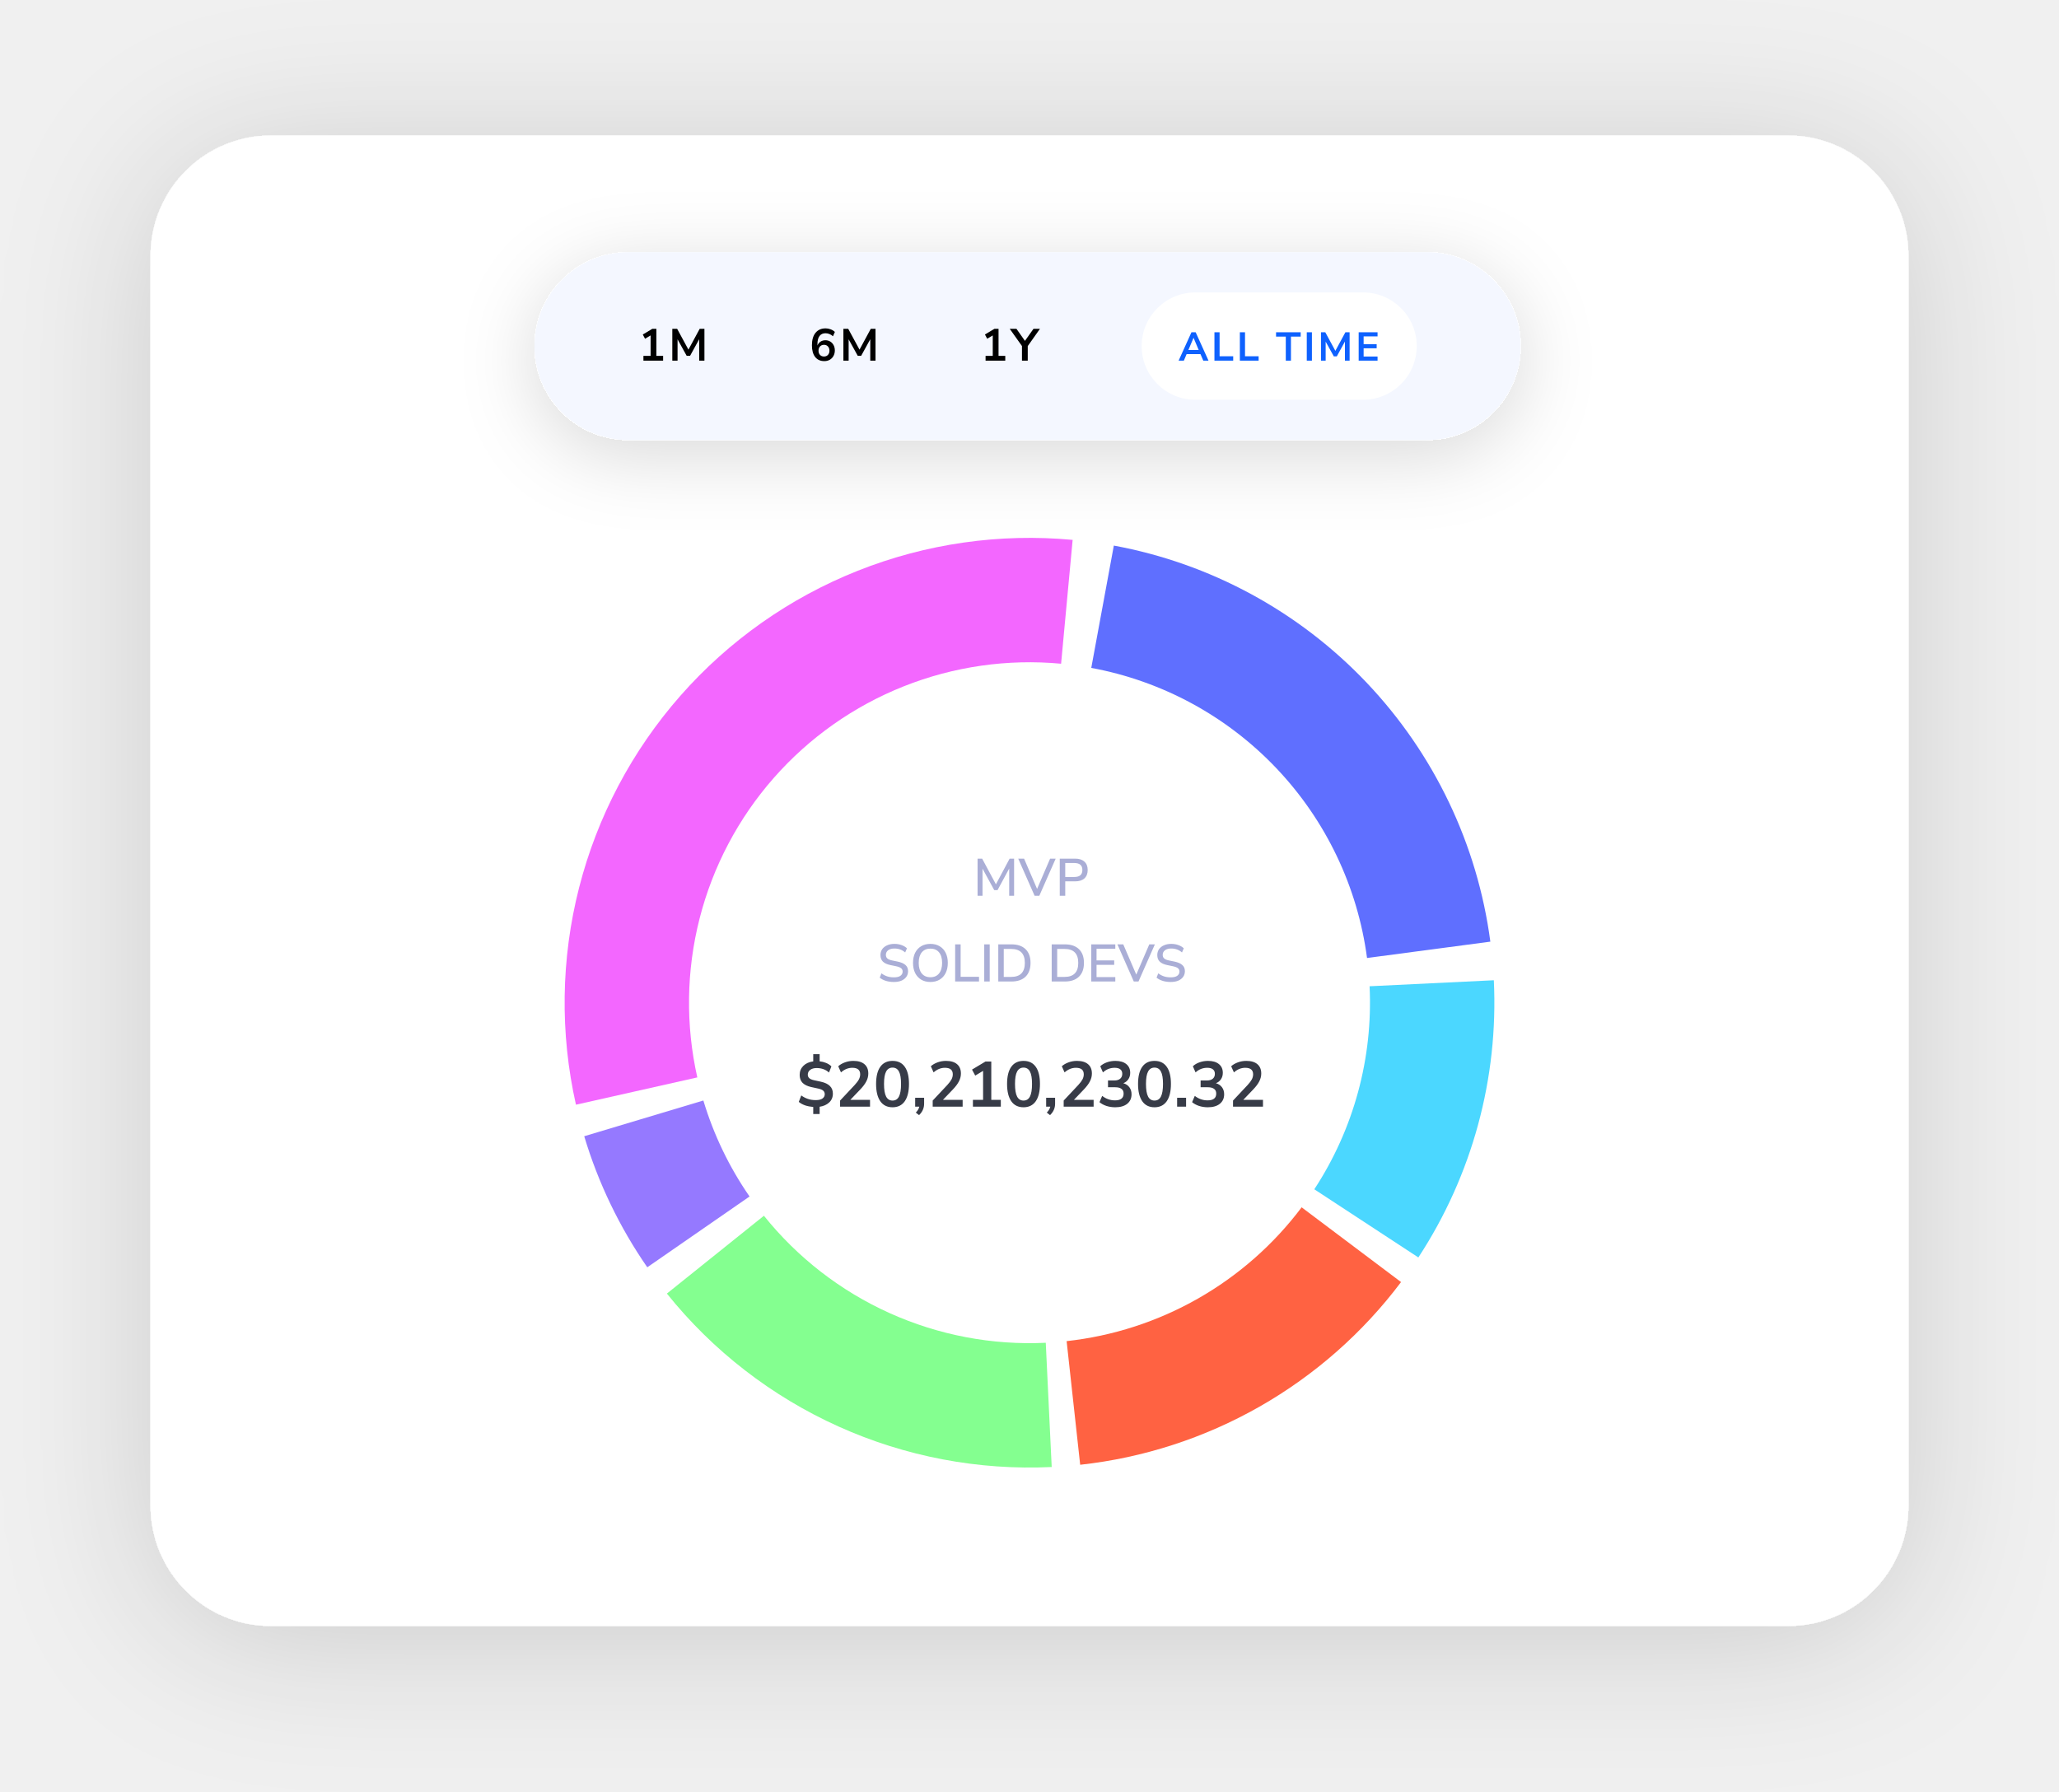
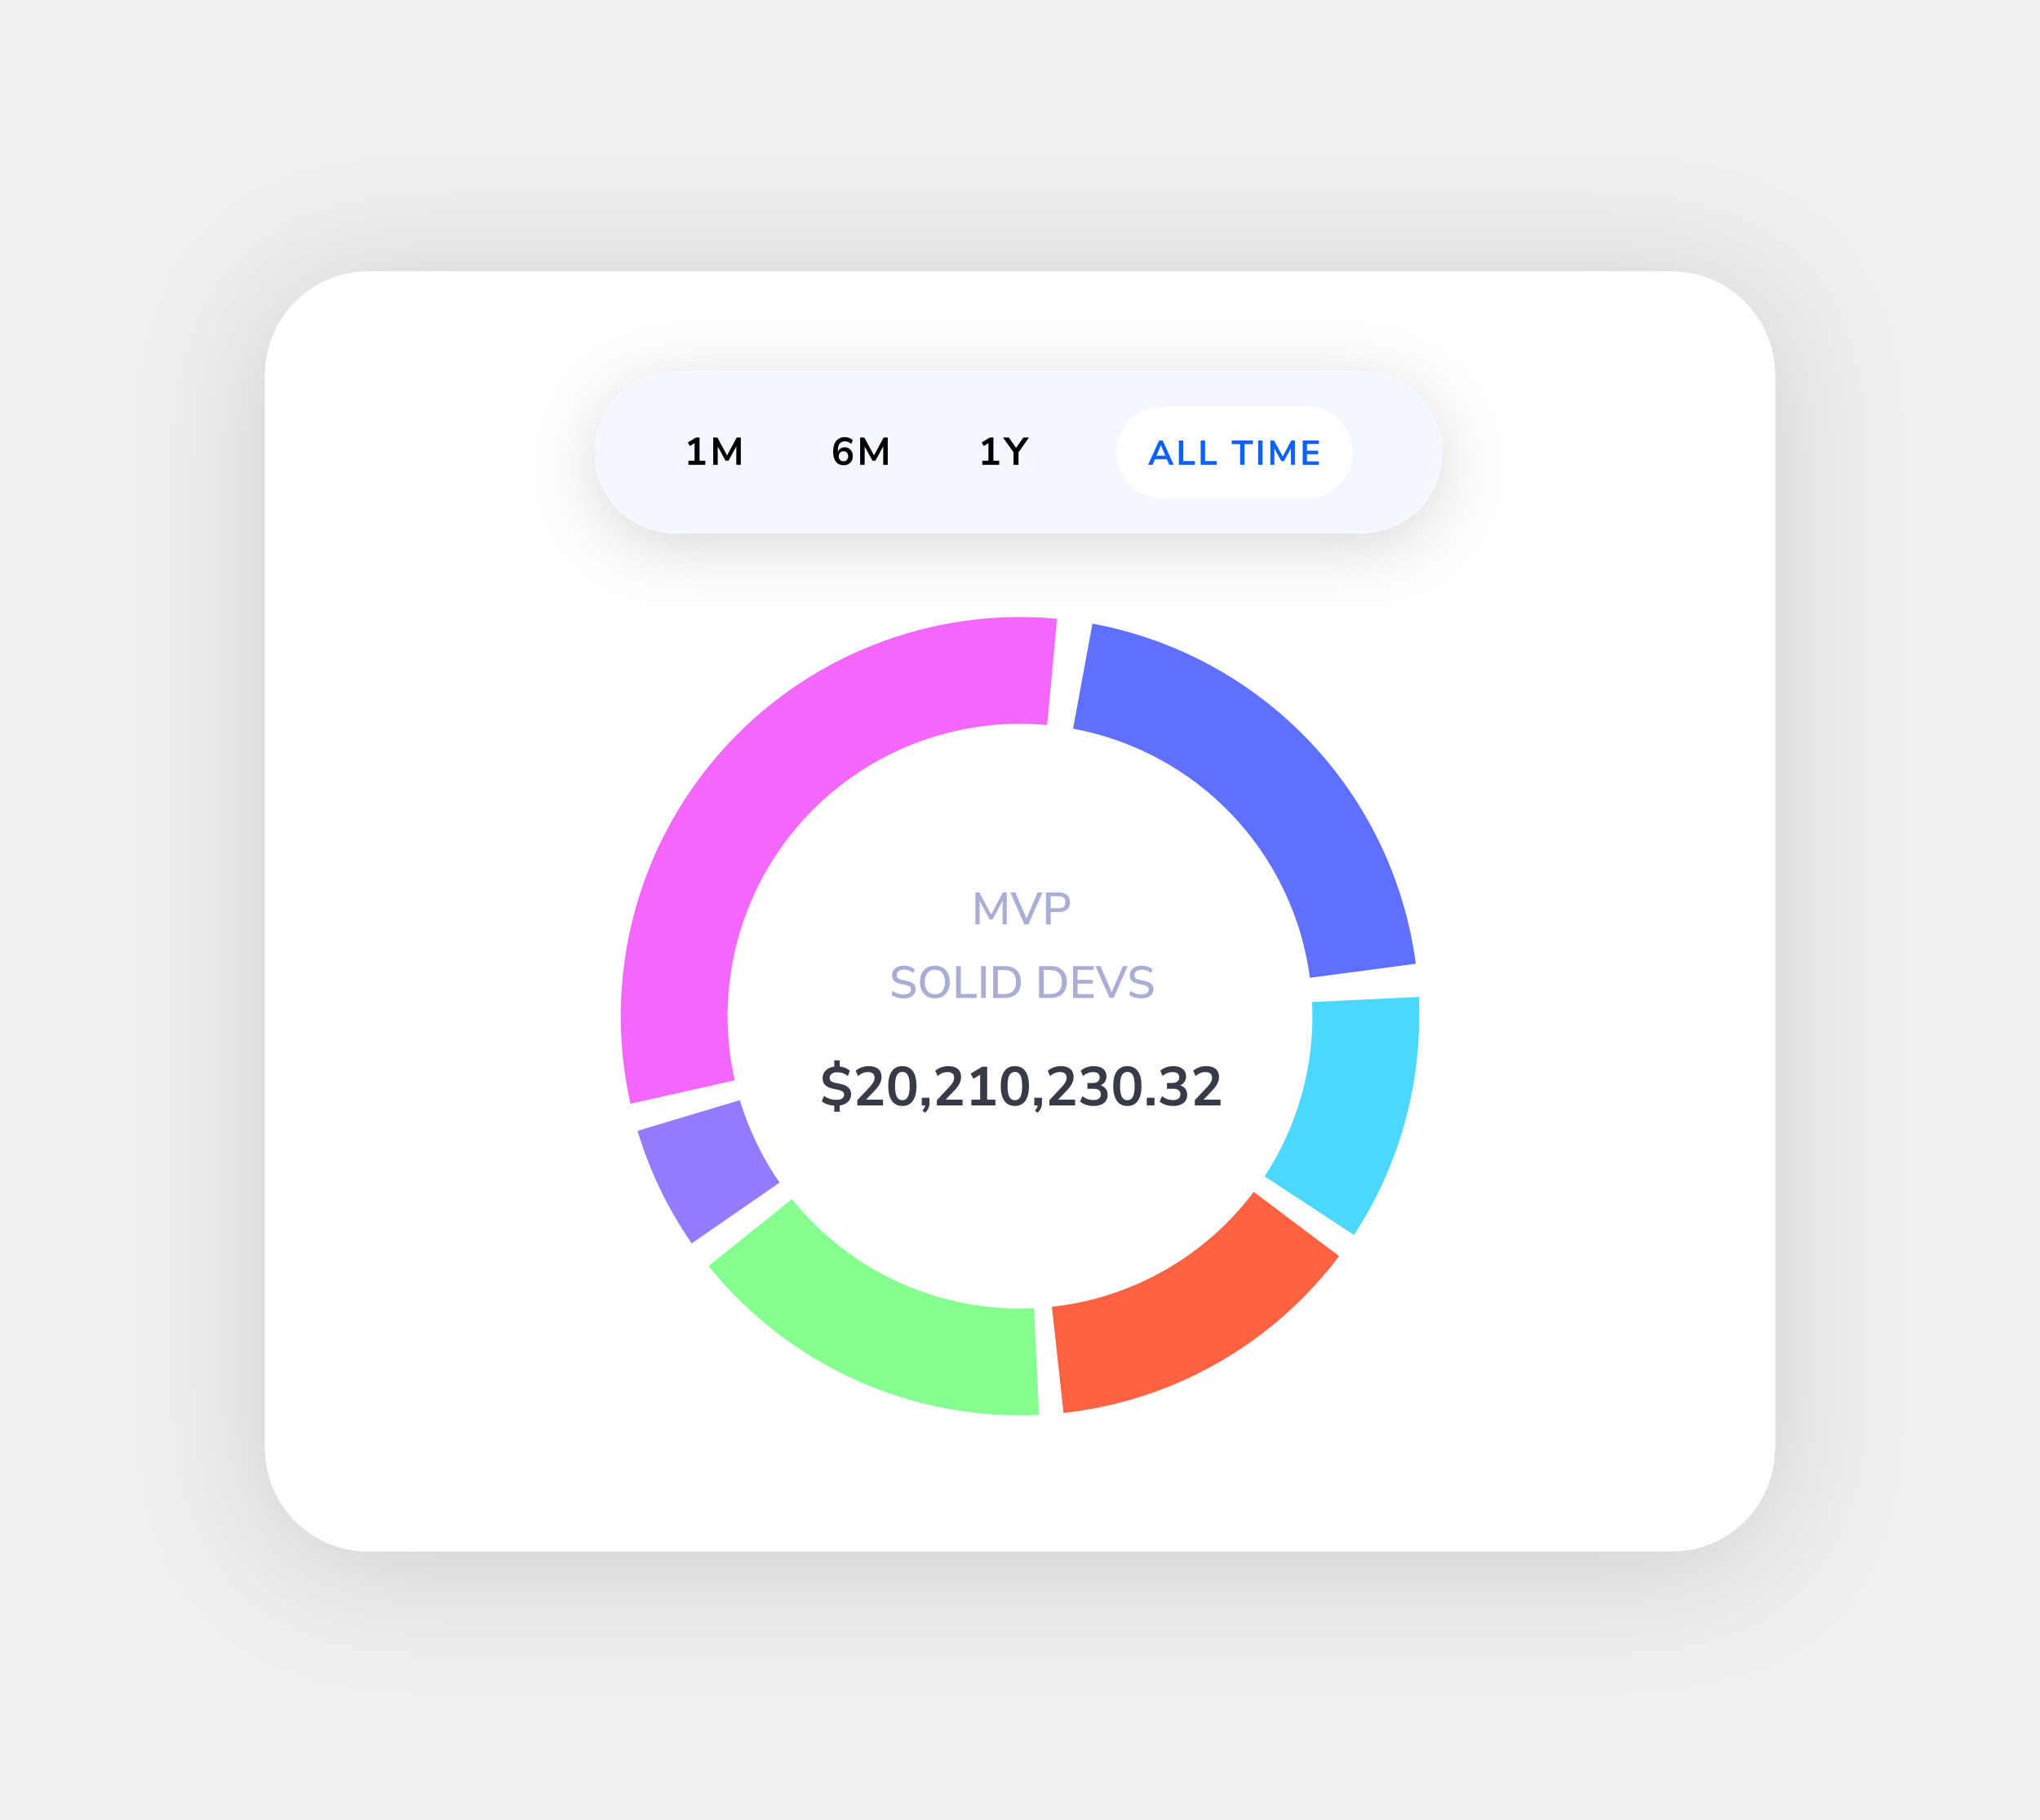
- <svg xmlns="http://www.w3.org/2000/svg" width="547" height="476" viewBox="0 0 547 476" fill="none">
-   <g filter="url(#filter0_d_1342_847)">
-     <rect x="40" y="36" width="467" height="396" rx="32" fill="white" />
+ <svg xmlns="http://www.w3.org/2000/svg" width="631" height="563" viewBox="0 0 631 563" fill="none">
+   <g filter="url(#filter0_d_1342_846)">
+     <rect x="82" y="84" width="467" height="396" rx="32" fill="white" />
  </g>
-   <path d="M259.705 238V228.13H260.923L264.577 234.948L268.217 228.13H269.407V238H268.105V230.762L265.011 236.488H264.129L261.021 230.79V238H259.705ZM274.858 238L270.504 228.13H272.058L275.516 236.166L278.974 228.13H280.458L276.104 238H274.858ZM281.539 238V228.13H285.627C286.691 228.13 287.512 228.396 288.091 228.928C288.669 229.451 288.959 230.188 288.959 231.14C288.959 232.101 288.669 232.848 288.091 233.38C287.512 233.903 286.691 234.164 285.627 234.164H282.995V238H281.539ZM282.995 233.002H285.417C286.835 233.002 287.545 232.381 287.545 231.14C287.545 229.908 286.835 229.292 285.417 229.292H282.995V233.002Z" fill="#AAAED6" />
-   <path d="M237.474 260.897C236.699 260.897 235.99 260.799 235.346 260.603C234.702 260.397 234.156 260.113 233.708 259.749L234.17 258.601C234.637 258.955 235.136 259.221 235.668 259.399C236.2 259.576 236.802 259.665 237.474 259.665C238.267 259.665 238.851 259.525 239.224 259.245C239.607 258.955 239.798 258.582 239.798 258.125C239.798 257.751 239.663 257.457 239.392 257.243C239.121 257.019 238.669 256.841 238.034 256.711L236.536 256.403C235.649 256.216 234.987 255.908 234.548 255.479C234.119 255.049 233.904 254.471 233.904 253.743C233.904 253.155 234.058 252.637 234.366 252.189C234.683 251.741 235.122 251.395 235.682 251.153C236.242 250.901 236.886 250.775 237.614 250.775C238.286 250.775 238.907 250.877 239.476 251.083C240.055 251.279 240.545 251.568 240.946 251.951L240.47 253.057C239.677 252.357 238.72 252.007 237.6 252.007C236.909 252.007 236.359 252.161 235.948 252.469C235.547 252.777 235.346 253.187 235.346 253.701C235.346 254.093 235.472 254.405 235.724 254.639C235.976 254.872 236.396 255.049 236.984 255.171L238.468 255.479C239.401 255.675 240.097 255.978 240.554 256.389C241.011 256.79 241.24 257.336 241.24 258.027C241.24 258.605 241.086 259.109 240.778 259.539C240.47 259.968 240.036 260.304 239.476 260.547C238.916 260.78 238.249 260.897 237.474 260.897ZM247.177 260.897C246.234 260.897 245.418 260.691 244.727 260.281C244.036 259.861 243.5 259.273 243.117 258.517C242.744 257.751 242.557 256.855 242.557 255.829C242.557 254.793 242.744 253.897 243.117 253.141C243.5 252.385 244.036 251.801 244.727 251.391C245.418 250.98 246.234 250.775 247.177 250.775C248.11 250.775 248.922 250.98 249.613 251.391C250.313 251.801 250.85 252.385 251.223 253.141C251.606 253.897 251.797 254.788 251.797 255.815C251.797 256.851 251.606 257.751 251.223 258.517C250.85 259.273 250.313 259.861 249.613 260.281C248.922 260.691 248.11 260.897 247.177 260.897ZM247.177 259.637C248.157 259.637 248.918 259.305 249.459 258.643C250.01 257.971 250.285 257.033 250.285 255.829C250.285 254.625 250.014 253.691 249.473 253.029C248.932 252.366 248.166 252.035 247.177 252.035C246.197 252.035 245.432 252.366 244.881 253.029C244.34 253.691 244.069 254.625 244.069 255.829C244.069 257.033 244.34 257.971 244.881 258.643C245.432 259.305 246.197 259.637 247.177 259.637ZM253.749 260.771V250.901H255.205V259.525H260.091V260.771H253.749ZM261.473 260.771V250.901H262.929V260.771H261.473ZM265.206 260.771V250.901H268.692C270.316 250.901 271.566 251.325 272.444 252.175C273.33 253.024 273.774 254.242 273.774 255.829C273.774 257.415 273.33 258.638 272.444 259.497C271.566 260.346 270.316 260.771 268.692 260.771H265.206ZM266.662 259.553H268.608C271.044 259.553 272.262 258.311 272.262 255.829C272.262 253.355 271.044 252.119 268.608 252.119H266.662V259.553ZM279.397 260.771V250.901H282.883C284.507 250.901 285.758 251.325 286.635 252.175C287.522 253.024 287.965 254.242 287.965 255.829C287.965 257.415 287.522 258.638 286.635 259.497C285.758 260.346 284.507 260.771 282.883 260.771H279.397ZM280.853 259.553H282.799C285.235 259.553 286.453 258.311 286.453 255.829C286.453 253.355 285.235 252.119 282.799 252.119H280.853V259.553ZM289.911 260.771V250.901H296.295V252.077H291.311V255.171H296.001V256.347H291.311V259.595H296.295V260.771H289.911ZM301.208 260.771L296.854 250.901H298.408L301.866 258.937L305.324 250.901H306.808L302.454 260.771H301.208ZM311.015 260.897C310.24 260.897 309.531 260.799 308.887 260.603C308.243 260.397 307.697 260.113 307.249 259.749L307.711 258.601C308.178 258.955 308.677 259.221 309.209 259.399C309.741 259.576 310.343 259.665 311.015 259.665C311.808 259.665 312.392 259.525 312.765 259.245C313.148 258.955 313.339 258.582 313.339 258.125C313.339 257.751 313.204 257.457 312.933 257.243C312.662 257.019 312.21 256.841 311.575 256.711L310.077 256.403C309.19 256.216 308.528 255.908 308.089 255.479C307.66 255.049 307.445 254.471 307.445 253.743C307.445 253.155 307.599 252.637 307.907 252.189C308.224 251.741 308.663 251.395 309.223 251.153C309.783 250.901 310.427 250.775 311.155 250.775C311.827 250.775 312.448 250.877 313.017 251.083C313.596 251.279 314.086 251.568 314.487 251.951L314.011 253.057C313.218 252.357 312.261 252.007 311.141 252.007C310.45 252.007 309.9 252.161 309.489 252.469C309.088 252.777 308.887 253.187 308.887 253.701C308.887 254.093 309.013 254.405 309.265 254.639C309.517 254.872 309.937 255.049 310.525 255.171L312.009 255.479C312.942 255.675 313.638 255.978 314.095 256.389C314.552 256.79 314.781 257.336 314.781 258.027C314.781 258.605 314.627 259.109 314.319 259.539C314.011 259.968 313.577 260.304 313.017 260.547C312.457 260.78 311.79 260.897 311.015 260.897Z" fill="#AAAED6" />
-   <path d="M216.046 295.972V294.102C215.298 294.045 214.59 293.909 213.921 293.694C213.264 293.467 212.691 293.156 212.204 292.759L212.867 291.042C213.4 291.439 213.983 291.745 214.618 291.96C215.253 292.175 215.95 292.283 216.709 292.283C217.536 292.283 218.143 292.136 218.528 291.841C218.913 291.546 219.106 291.178 219.106 290.736C219.106 290.339 218.976 290.022 218.715 289.784C218.454 289.546 217.99 289.353 217.321 289.206L215.519 288.815C214.499 288.588 213.728 288.214 213.207 287.693C212.697 287.16 212.442 286.458 212.442 285.585C212.442 284.633 212.765 283.834 213.411 283.188C214.068 282.531 214.947 282.134 216.046 281.998V280.077H217.746V281.981C218.335 282.038 218.908 282.179 219.463 282.406C220.018 282.633 220.489 282.939 220.874 283.324L220.228 284.956C219.367 284.163 218.267 283.766 216.93 283.766C216.227 283.766 215.661 283.93 215.23 284.259C214.811 284.576 214.601 284.996 214.601 285.517C214.601 285.902 214.731 286.214 214.992 286.452C215.253 286.69 215.672 286.871 216.25 286.996L218.052 287.387C219.14 287.625 219.945 288.005 220.466 288.526C220.999 289.036 221.265 289.716 221.265 290.566C221.265 291.518 220.936 292.3 220.279 292.912C219.633 293.513 218.789 293.892 217.746 294.051V295.972H216.046ZM223.179 294.017V292.402L227.055 288.271C227.577 287.704 227.951 287.206 228.177 286.775C228.404 286.333 228.517 285.885 228.517 285.432C228.517 284.276 227.82 283.698 226.426 283.698C225.338 283.698 224.335 284.106 223.417 284.922L222.686 283.29C223.162 282.859 223.757 282.514 224.471 282.253C225.185 281.992 225.928 281.862 226.698 281.862C227.979 281.862 228.959 282.151 229.639 282.729C230.331 283.307 230.676 284.134 230.676 285.211C230.676 285.936 230.501 286.633 230.149 287.302C229.809 287.971 229.271 288.69 228.534 289.461L225.899 292.215H231.135V294.017H223.179ZM237.113 294.187C235.696 294.187 234.614 293.654 233.866 292.589C233.118 291.512 232.744 289.982 232.744 287.999C232.744 285.993 233.118 284.469 233.866 283.426C234.614 282.383 235.696 281.862 237.113 281.862C238.541 281.862 239.623 282.383 240.36 283.426C241.108 284.469 241.482 285.987 241.482 287.982C241.482 289.977 241.108 291.512 240.36 292.589C239.612 293.654 238.529 294.187 237.113 294.187ZM237.113 292.402C237.883 292.402 238.45 292.051 238.813 291.348C239.187 290.634 239.374 289.512 239.374 287.982C239.374 286.463 239.187 285.364 238.813 284.684C238.45 283.993 237.883 283.647 237.113 283.647C236.353 283.647 235.787 283.993 235.413 284.684C235.039 285.364 234.852 286.463 234.852 287.982C234.852 289.512 235.039 290.634 235.413 291.348C235.787 292.051 236.353 292.402 237.113 292.402ZM244.161 296.278L243.294 295.598C243.577 295.315 243.787 295.043 243.923 294.782C244.07 294.533 244.172 294.278 244.229 294.017H243.124V291.654H245.504V293.218C245.504 293.796 245.402 294.323 245.198 294.799C245.005 295.286 244.66 295.779 244.161 296.278ZM247.783 294.017V292.402L251.659 288.271C252.18 287.704 252.554 287.206 252.781 286.775C253.008 286.333 253.121 285.885 253.121 285.432C253.121 284.276 252.424 283.698 251.03 283.698C249.942 283.698 248.939 284.106 248.021 284.922L247.29 283.29C247.766 282.859 248.361 282.514 249.075 282.253C249.789 281.992 250.531 281.862 251.302 281.862C252.583 281.862 253.563 282.151 254.243 282.729C254.934 283.307 255.28 284.134 255.28 285.211C255.28 285.936 255.104 286.633 254.753 287.302C254.413 287.971 253.875 288.69 253.138 289.461L250.503 292.215H255.739V294.017H247.783ZM258.469 294.017V292.215H261.172V284.514L259.081 285.772L258.231 284.174L261.801 282.032H263.348V292.215H265.881V294.017H258.469ZM271.91 294.187C270.493 294.187 269.411 293.654 268.663 292.589C267.915 291.512 267.541 289.982 267.541 287.999C267.541 285.993 267.915 284.469 268.663 283.426C269.411 282.383 270.493 281.862 271.91 281.862C273.338 281.862 274.42 282.383 275.157 283.426C275.905 284.469 276.279 285.987 276.279 287.982C276.279 289.977 275.905 291.512 275.157 292.589C274.409 293.654 273.326 294.187 271.91 294.187ZM271.91 292.402C272.68 292.402 273.247 292.051 273.61 291.348C273.984 290.634 274.171 289.512 274.171 287.982C274.171 286.463 273.984 285.364 273.61 284.684C273.247 283.993 272.68 283.647 271.91 283.647C271.15 283.647 270.584 283.993 270.21 284.684C269.836 285.364 269.649 286.463 269.649 287.982C269.649 289.512 269.836 290.634 270.21 291.348C270.584 292.051 271.15 292.402 271.91 292.402ZM278.958 296.278L278.091 295.598C278.374 295.315 278.584 295.043 278.72 294.782C278.867 294.533 278.969 294.278 279.026 294.017H277.921V291.654H280.301V293.218C280.301 293.796 280.199 294.323 279.995 294.799C279.802 295.286 279.457 295.779 278.958 296.278ZM282.58 294.017V292.402L286.456 288.271C286.977 287.704 287.351 287.206 287.578 286.775C287.804 286.333 287.918 285.885 287.918 285.432C287.918 284.276 287.221 283.698 285.827 283.698C284.739 283.698 283.736 284.106 282.818 284.922L282.087 283.29C282.563 282.859 283.158 282.514 283.872 282.253C284.586 281.992 285.328 281.862 286.099 281.862C287.379 281.862 288.36 282.151 289.04 282.729C289.731 283.307 290.077 284.134 290.077 285.211C290.077 285.936 289.901 286.633 289.55 287.302C289.21 287.971 288.671 288.69 287.935 289.461L285.3 292.215H290.536V294.017H282.58ZM296.275 294.187C295.459 294.187 294.677 294.068 293.929 293.83C293.192 293.581 292.58 293.246 292.093 292.827L292.807 291.161C293.827 291.954 294.96 292.351 296.207 292.351C297.737 292.351 298.502 291.75 298.502 290.549C298.502 289.982 298.309 289.563 297.924 289.291C297.55 289.008 297 288.866 296.275 288.866H294.354V287.064H296.071C296.706 287.064 297.21 286.911 297.584 286.605C297.958 286.288 298.145 285.851 298.145 285.296C298.145 284.775 297.969 284.378 297.618 284.106C297.278 283.834 296.779 283.698 296.122 283.698C294.943 283.698 293.906 284.106 293.011 284.922L292.297 283.29C292.773 282.837 293.368 282.485 294.082 282.236C294.796 281.987 295.538 281.862 296.309 281.862C297.556 281.862 298.525 282.145 299.216 282.712C299.907 283.267 300.253 284.044 300.253 285.041C300.253 285.687 300.089 286.254 299.76 286.741C299.431 287.228 298.984 287.58 298.417 287.795C299.108 287.988 299.647 288.345 300.032 288.866C300.417 289.376 300.61 289.999 300.61 290.736C300.61 291.801 300.225 292.646 299.454 293.269C298.683 293.881 297.624 294.187 296.275 294.187ZM306.706 294.187C305.29 294.187 304.207 293.654 303.459 292.589C302.711 291.512 302.337 289.982 302.337 287.999C302.337 285.993 302.711 284.469 303.459 283.426C304.207 282.383 305.29 281.862 306.706 281.862C308.134 281.862 309.217 282.383 309.953 283.426C310.701 284.469 311.075 285.987 311.075 287.982C311.075 289.977 310.701 291.512 309.953 292.589C309.205 293.654 308.123 294.187 306.706 294.187ZM306.706 292.402C307.477 292.402 308.044 292.051 308.406 291.348C308.78 290.634 308.967 289.512 308.967 287.982C308.967 286.463 308.78 285.364 308.406 284.684C308.044 283.993 307.477 283.647 306.706 283.647C305.947 283.647 305.38 283.993 305.006 284.684C304.632 285.364 304.445 286.463 304.445 287.982C304.445 289.512 304.632 290.634 305.006 291.348C305.38 292.051 305.947 292.402 306.706 292.402ZM312.718 294.017V291.654H315.098V294.017H312.718ZM320.879 294.187C320.063 294.187 319.281 294.068 318.533 293.83C317.796 293.581 317.184 293.246 316.697 292.827L317.411 291.161C318.431 291.954 319.564 292.351 320.811 292.351C322.341 292.351 323.106 291.75 323.106 290.549C323.106 289.982 322.913 289.563 322.528 289.291C322.154 289.008 321.604 288.866 320.879 288.866H318.958V287.064H320.675C321.309 287.064 321.814 286.911 322.188 286.605C322.562 286.288 322.749 285.851 322.749 285.296C322.749 284.775 322.573 284.378 322.222 284.106C321.882 283.834 321.383 283.698 320.726 283.698C319.547 283.698 318.51 284.106 317.615 284.922L316.901 283.29C317.377 282.837 317.972 282.485 318.686 282.236C319.4 281.987 320.142 281.862 320.913 281.862C322.159 281.862 323.128 282.145 323.82 282.712C324.511 283.267 324.857 284.044 324.857 285.041C324.857 285.687 324.692 286.254 324.364 286.741C324.035 287.228 323.587 287.58 323.021 287.795C323.712 287.988 324.25 288.345 324.636 288.866C325.021 289.376 325.214 289.999 325.214 290.736C325.214 291.801 324.828 292.646 324.058 293.269C323.287 293.881 322.227 294.187 320.879 294.187ZM327.57 294.017V292.402L331.446 288.271C331.967 287.704 332.341 287.206 332.568 286.775C332.795 286.333 332.908 285.885 332.908 285.432C332.908 284.276 332.211 283.698 330.817 283.698C329.729 283.698 328.726 284.106 327.808 284.922L327.077 283.29C327.553 282.859 328.148 282.514 328.862 282.253C329.576 281.992 330.318 281.862 331.089 281.862C332.37 281.862 333.35 282.151 334.03 282.729C334.721 283.307 335.067 284.134 335.067 285.211C335.067 285.936 334.891 286.633 334.54 287.302C334.2 287.971 333.662 288.69 332.925 289.461L330.29 292.215H335.526V294.017H327.57Z" fill="#373B47" />
-   <path d="M396.856 260.438C398.115 286.489 391.096 312.269 376.804 334.085L349.162 315.975C359.63 299.997 364.772 281.115 363.849 262.035L396.856 260.438Z" fill="#4BD7FF" />
-   <path d="M295.905 144.954C321.553 149.686 345.045 162.415 363.013 181.319C380.981 200.222 392.504 224.329 395.93 250.183L363.171 254.524C360.662 235.587 352.222 217.931 339.062 204.085C325.901 190.24 308.695 180.917 289.91 177.451L295.905 144.954Z" fill="#5F6FFF" />
-   <path d="M153.01 293.504C148.733 274.489 149.018 254.733 153.84 235.849C158.662 216.965 167.885 199.491 180.754 184.855C193.623 170.218 209.774 158.836 227.886 151.637C245.997 144.439 265.555 141.629 284.961 143.438L281.894 176.341C267.681 175.016 253.356 177.074 240.091 182.346C226.826 187.618 214.996 195.955 205.57 206.675C196.144 217.395 189.389 230.194 185.858 244.025C182.326 257.856 182.118 272.326 185.25 286.253L153.01 293.504Z" fill="#F367FF" />
-   <path d="M171.958 336.701C164.581 326.045 158.928 314.295 155.205 301.882L186.858 292.389C189.584 301.481 193.725 310.087 199.128 317.891L171.958 336.701Z" fill="#9579FF" />
-   <path d="M279.399 389.764C259.932 390.695 240.521 387.005 222.752 378.997C204.984 370.988 189.364 358.888 177.168 343.686L202.944 323.008C211.876 334.142 223.317 343.005 236.331 348.87C249.345 354.736 263.562 357.438 277.821 356.756L279.399 389.764Z" fill="#84FF90" />
-   <path d="M372.208 340.627C362.069 354.112 349.274 365.376 334.613 373.724C319.952 382.073 303.736 387.329 286.965 389.169L283.362 356.321C295.646 354.973 307.523 351.123 318.261 345.009C328.999 338.894 338.37 330.644 345.797 320.767L372.208 340.627Z" fill="#FF6242" />
-   <g filter="url(#filter1_d_1342_847)">
-     <rect x="142" y="67" width="262" height="49.905" rx="24.952" fill="#F4F7FF" />
+   <path d="M301.705 286V276.13H302.923L306.577 282.948L310.217 276.13H311.407V286H310.105V278.762L307.011 284.488H306.129L303.021 278.79V286H301.705ZM316.858 286L312.504 276.13H314.058L317.516 284.166L320.974 276.13H322.458L318.104 286H316.858ZM323.539 286V276.13H327.627C328.691 276.13 329.512 276.396 330.091 276.928C330.669 277.451 330.959 278.188 330.959 279.14C330.959 280.101 330.669 280.848 330.091 281.38C329.512 281.903 328.691 282.164 327.627 282.164H324.995V286H323.539ZM324.995 281.002H327.417C328.835 281.002 329.545 280.381 329.545 279.14C329.545 277.908 328.835 277.292 327.417 277.292H324.995V281.002Z" fill="#AAAED6" />
+   <path d="M279.474 308.897C278.699 308.897 277.99 308.799 277.346 308.603C276.702 308.397 276.156 308.113 275.708 307.749L276.17 306.601C276.637 306.955 277.136 307.221 277.668 307.399C278.2 307.576 278.802 307.665 279.474 307.665C280.267 307.665 280.851 307.525 281.224 307.245C281.607 306.955 281.798 306.582 281.798 306.125C281.798 305.751 281.663 305.457 281.392 305.243C281.121 305.019 280.669 304.841 280.034 304.711L278.536 304.403C277.649 304.216 276.987 303.908 276.548 303.479C276.119 303.049 275.904 302.471 275.904 301.743C275.904 301.155 276.058 300.637 276.366 300.189C276.683 299.741 277.122 299.395 277.682 299.153C278.242 298.901 278.886 298.775 279.614 298.775C280.286 298.775 280.907 298.877 281.476 299.083C282.055 299.279 282.545 299.568 282.946 299.951L282.47 301.057C281.677 300.357 280.72 300.007 279.6 300.007C278.909 300.007 278.359 300.161 277.948 300.469C277.547 300.777 277.346 301.187 277.346 301.701C277.346 302.093 277.472 302.405 277.724 302.639C277.976 302.872 278.396 303.049 278.984 303.171L280.468 303.479C281.401 303.675 282.097 303.978 282.554 304.389C283.011 304.79 283.24 305.336 283.24 306.027C283.24 306.605 283.086 307.109 282.778 307.539C282.47 307.968 282.036 308.304 281.476 308.547C280.916 308.78 280.249 308.897 279.474 308.897ZM289.177 308.897C288.234 308.897 287.418 308.691 286.727 308.281C286.036 307.861 285.5 307.273 285.117 306.517C284.744 305.751 284.557 304.855 284.557 303.829C284.557 302.793 284.744 301.897 285.117 301.141C285.5 300.385 286.036 299.801 286.727 299.391C287.418 298.98 288.234 298.775 289.177 298.775C290.11 298.775 290.922 298.98 291.613 299.391C292.313 299.801 292.85 300.385 293.223 301.141C293.606 301.897 293.797 302.788 293.797 303.815C293.797 304.851 293.606 305.751 293.223 306.517C292.85 307.273 292.313 307.861 291.613 308.281C290.922 308.691 290.11 308.897 289.177 308.897ZM289.177 307.637C290.157 307.637 290.918 307.305 291.459 306.643C292.01 305.971 292.285 305.033 292.285 303.829C292.285 302.625 292.014 301.691 291.473 301.029C290.932 300.366 290.166 300.035 289.177 300.035C288.197 300.035 287.432 300.366 286.881 301.029C286.34 301.691 286.069 302.625 286.069 303.829C286.069 305.033 286.34 305.971 286.881 306.643C287.432 307.305 288.197 307.637 289.177 307.637ZM295.749 308.771V298.901H297.205V307.525H302.091V308.771H295.749ZM303.473 308.771V298.901H304.929V308.771H303.473ZM307.206 308.771V298.901H310.692C312.316 298.901 313.566 299.325 314.444 300.175C315.33 301.024 315.774 302.242 315.774 303.829C315.774 305.415 315.33 306.638 314.444 307.497C313.566 308.346 312.316 308.771 310.692 308.771H307.206ZM308.662 307.553H310.608C313.044 307.553 314.262 306.311 314.262 303.829C314.262 301.355 313.044 300.119 310.608 300.119H308.662V307.553ZM321.397 308.771V298.901H324.883C326.507 298.901 327.758 299.325 328.635 300.175C329.522 301.024 329.965 302.242 329.965 303.829C329.965 305.415 329.522 306.638 328.635 307.497C327.758 308.346 326.507 308.771 324.883 308.771H321.397ZM322.853 307.553H324.799C327.235 307.553 328.453 306.311 328.453 303.829C328.453 301.355 327.235 300.119 324.799 300.119H322.853V307.553ZM331.911 308.771V298.901H338.295V300.077H333.311V303.171H338.001V304.347H333.311V307.595H338.295V308.771H331.911ZM343.208 308.771L338.854 298.901H340.408L343.866 306.937L347.324 298.901H348.808L344.454 308.771H343.208ZM353.015 308.897C352.24 308.897 351.531 308.799 350.887 308.603C350.243 308.397 349.697 308.113 349.249 307.749L349.711 306.601C350.178 306.955 350.677 307.221 351.209 307.399C351.741 307.576 352.343 307.665 353.015 307.665C353.808 307.665 354.392 307.525 354.765 307.245C355.148 306.955 355.339 306.582 355.339 306.125C355.339 305.751 355.204 305.457 354.933 305.243C354.662 305.019 354.21 304.841 353.575 304.711L352.077 304.403C351.19 304.216 350.528 303.908 350.089 303.479C349.66 303.049 349.445 302.471 349.445 301.743C349.445 301.155 349.599 300.637 349.907 300.189C350.224 299.741 350.663 299.395 351.223 299.153C351.783 298.901 352.427 298.775 353.155 298.775C353.827 298.775 354.448 298.877 355.017 299.083C355.596 299.279 356.086 299.568 356.487 299.951L356.011 301.057C355.218 300.357 354.261 300.007 353.141 300.007C352.45 300.007 351.9 300.161 351.489 300.469C351.088 300.777 350.887 301.187 350.887 301.701C350.887 302.093 351.013 302.405 351.265 302.639C351.517 302.872 351.937 303.049 352.525 303.171L354.009 303.479C354.942 303.675 355.638 303.978 356.095 304.389C356.552 304.79 356.781 305.336 356.781 306.027C356.781 306.605 356.627 307.109 356.319 307.539C356.011 307.968 355.577 308.304 355.017 308.547C354.457 308.78 353.79 308.897 353.015 308.897Z" fill="#AAAED6" />
+   <path d="M258.046 343.972V342.102C257.298 342.045 256.59 341.909 255.921 341.694C255.264 341.467 254.691 341.156 254.204 340.759L254.867 339.042C255.4 339.439 255.983 339.745 256.618 339.96C257.253 340.175 257.95 340.283 258.709 340.283C259.536 340.283 260.143 340.136 260.528 339.841C260.913 339.546 261.106 339.178 261.106 338.736C261.106 338.339 260.976 338.022 260.715 337.784C260.454 337.546 259.99 337.353 259.321 337.206L257.519 336.815C256.499 336.588 255.728 336.214 255.207 335.693C254.697 335.16 254.442 334.458 254.442 333.585C254.442 332.633 254.765 331.834 255.411 331.188C256.068 330.531 256.947 330.134 258.046 329.998V328.077H259.746V329.981C260.335 330.038 260.908 330.179 261.463 330.406C262.018 330.633 262.489 330.939 262.874 331.324L262.228 332.956C261.367 332.163 260.267 331.766 258.93 331.766C258.227 331.766 257.661 331.93 257.23 332.259C256.811 332.576 256.601 332.996 256.601 333.517C256.601 333.902 256.731 334.214 256.992 334.452C257.253 334.69 257.672 334.871 258.25 334.996L260.052 335.387C261.14 335.625 261.945 336.005 262.466 336.526C262.999 337.036 263.265 337.716 263.265 338.566C263.265 339.518 262.936 340.3 262.279 340.912C261.633 341.513 260.789 341.892 259.746 342.051V343.972H258.046ZM265.179 342.017V340.402L269.055 336.271C269.577 335.704 269.951 335.206 270.177 334.775C270.404 334.333 270.517 333.885 270.517 333.432C270.517 332.276 269.82 331.698 268.426 331.698C267.338 331.698 266.335 332.106 265.417 332.922L264.686 331.29C265.162 330.859 265.757 330.514 266.471 330.253C267.185 329.992 267.928 329.862 268.698 329.862C269.979 329.862 270.959 330.151 271.639 330.729C272.331 331.307 272.676 332.134 272.676 333.211C272.676 333.936 272.501 334.633 272.149 335.302C271.809 335.971 271.271 336.69 270.534 337.461L267.899 340.215H273.135V342.017H265.179ZM279.113 342.187C277.696 342.187 276.614 341.654 275.866 340.589C275.118 339.512 274.744 337.982 274.744 335.999C274.744 333.993 275.118 332.469 275.866 331.426C276.614 330.383 277.696 329.862 279.113 329.862C280.541 329.862 281.623 330.383 282.36 331.426C283.108 332.469 283.482 333.987 283.482 335.982C283.482 337.977 283.108 339.512 282.36 340.589C281.612 341.654 280.529 342.187 279.113 342.187ZM279.113 340.402C279.883 340.402 280.45 340.051 280.813 339.348C281.187 338.634 281.374 337.512 281.374 335.982C281.374 334.463 281.187 333.364 280.813 332.684C280.45 331.993 279.883 331.647 279.113 331.647C278.353 331.647 277.787 331.993 277.413 332.684C277.039 333.364 276.852 334.463 276.852 335.982C276.852 337.512 277.039 338.634 277.413 339.348C277.787 340.051 278.353 340.402 279.113 340.402ZM286.161 344.278L285.294 343.598C285.577 343.315 285.787 343.043 285.923 342.782C286.07 342.533 286.172 342.278 286.229 342.017H285.124V339.654H287.504V341.218C287.504 341.796 287.402 342.323 287.198 342.799C287.005 343.286 286.66 343.779 286.161 344.278ZM289.783 342.017V340.402L293.659 336.271C294.18 335.704 294.554 335.206 294.781 334.775C295.008 334.333 295.121 333.885 295.121 333.432C295.121 332.276 294.424 331.698 293.03 331.698C291.942 331.698 290.939 332.106 290.021 332.922L289.29 331.29C289.766 330.859 290.361 330.514 291.075 330.253C291.789 329.992 292.531 329.862 293.302 329.862C294.583 329.862 295.563 330.151 296.243 330.729C296.934 331.307 297.28 332.134 297.28 333.211C297.28 333.936 297.104 334.633 296.753 335.302C296.413 335.971 295.875 336.69 295.138 337.461L292.503 340.215H297.739V342.017H289.783ZM300.469 342.017V340.215H303.172V332.514L301.081 333.772L300.231 332.174L303.801 330.032H305.348V340.215H307.881V342.017H300.469ZM313.91 342.187C312.493 342.187 311.411 341.654 310.663 340.589C309.915 339.512 309.541 337.982 309.541 335.999C309.541 333.993 309.915 332.469 310.663 331.426C311.411 330.383 312.493 329.862 313.91 329.862C315.338 329.862 316.42 330.383 317.157 331.426C317.905 332.469 318.279 333.987 318.279 335.982C318.279 337.977 317.905 339.512 317.157 340.589C316.409 341.654 315.326 342.187 313.91 342.187ZM313.91 340.402C314.68 340.402 315.247 340.051 315.61 339.348C315.984 338.634 316.171 337.512 316.171 335.982C316.171 334.463 315.984 333.364 315.61 332.684C315.247 331.993 314.68 331.647 313.91 331.647C313.15 331.647 312.584 331.993 312.21 332.684C311.836 333.364 311.649 334.463 311.649 335.982C311.649 337.512 311.836 338.634 312.21 339.348C312.584 340.051 313.15 340.402 313.91 340.402ZM320.958 344.278L320.091 343.598C320.374 343.315 320.584 343.043 320.72 342.782C320.867 342.533 320.969 342.278 321.026 342.017H319.921V339.654H322.301V341.218C322.301 341.796 322.199 342.323 321.995 342.799C321.802 343.286 321.457 343.779 320.958 344.278ZM324.58 342.017V340.402L328.456 336.271C328.977 335.704 329.351 335.206 329.578 334.775C329.804 334.333 329.918 333.885 329.918 333.432C329.918 332.276 329.221 331.698 327.827 331.698C326.739 331.698 325.736 332.106 324.818 332.922L324.087 331.29C324.563 330.859 325.158 330.514 325.872 330.253C326.586 329.992 327.328 329.862 328.099 329.862C329.379 329.862 330.36 330.151 331.04 330.729C331.731 331.307 332.077 332.134 332.077 333.211C332.077 333.936 331.901 334.633 331.55 335.302C331.21 335.971 330.671 336.69 329.935 337.461L327.3 340.215H332.536V342.017H324.58ZM338.275 342.187C337.459 342.187 336.677 342.068 335.929 341.83C335.192 341.581 334.58 341.246 334.093 340.827L334.807 339.161C335.827 339.954 336.96 340.351 338.207 340.351C339.737 340.351 340.502 339.75 340.502 338.549C340.502 337.982 340.309 337.563 339.924 337.291C339.55 337.008 339 336.866 338.275 336.866H336.354V335.064H338.071C338.706 335.064 339.21 334.911 339.584 334.605C339.958 334.288 340.145 333.851 340.145 333.296C340.145 332.775 339.969 332.378 339.618 332.106C339.278 331.834 338.779 331.698 338.122 331.698C336.943 331.698 335.906 332.106 335.011 332.922L334.297 331.29C334.773 330.837 335.368 330.485 336.082 330.236C336.796 329.987 337.538 329.862 338.309 329.862C339.556 329.862 340.525 330.145 341.216 330.712C341.907 331.267 342.253 332.044 342.253 333.041C342.253 333.687 342.089 334.254 341.76 334.741C341.431 335.228 340.984 335.58 340.417 335.795C341.108 335.988 341.647 336.345 342.032 336.866C342.417 337.376 342.61 337.999 342.61 338.736C342.61 339.801 342.225 340.646 341.454 341.269C340.683 341.881 339.624 342.187 338.275 342.187ZM348.706 342.187C347.29 342.187 346.207 341.654 345.459 340.589C344.711 339.512 344.337 337.982 344.337 335.999C344.337 333.993 344.711 332.469 345.459 331.426C346.207 330.383 347.29 329.862 348.706 329.862C350.134 329.862 351.217 330.383 351.953 331.426C352.701 332.469 353.075 333.987 353.075 335.982C353.075 337.977 352.701 339.512 351.953 340.589C351.205 341.654 350.123 342.187 348.706 342.187ZM348.706 340.402C349.477 340.402 350.044 340.051 350.406 339.348C350.78 338.634 350.967 337.512 350.967 335.982C350.967 334.463 350.78 333.364 350.406 332.684C350.044 331.993 349.477 331.647 348.706 331.647C347.947 331.647 347.38 331.993 347.006 332.684C346.632 333.364 346.445 334.463 346.445 335.982C346.445 337.512 346.632 338.634 347.006 339.348C347.38 340.051 347.947 340.402 348.706 340.402ZM354.718 342.017V339.654H357.098V342.017H354.718ZM362.879 342.187C362.063 342.187 361.281 342.068 360.533 341.83C359.796 341.581 359.184 341.246 358.697 340.827L359.411 339.161C360.431 339.954 361.564 340.351 362.811 340.351C364.341 340.351 365.106 339.75 365.106 338.549C365.106 337.982 364.913 337.563 364.528 337.291C364.154 337.008 363.604 336.866 362.879 336.866H360.958V335.064H362.675C363.309 335.064 363.814 334.911 364.188 334.605C364.562 334.288 364.749 333.851 364.749 333.296C364.749 332.775 364.573 332.378 364.222 332.106C363.882 331.834 363.383 331.698 362.726 331.698C361.547 331.698 360.51 332.106 359.615 332.922L358.901 331.29C359.377 330.837 359.972 330.485 360.686 330.236C361.4 329.987 362.142 329.862 362.913 329.862C364.159 329.862 365.128 330.145 365.82 330.712C366.511 331.267 366.857 332.044 366.857 333.041C366.857 333.687 366.692 334.254 366.364 334.741C366.035 335.228 365.587 335.58 365.021 335.795C365.712 335.988 366.25 336.345 366.636 336.866C367.021 337.376 367.214 337.999 367.214 338.736C367.214 339.801 366.828 340.646 366.058 341.269C365.287 341.881 364.227 342.187 362.879 342.187ZM369.57 342.017V340.402L373.446 336.271C373.967 335.704 374.341 335.206 374.568 334.775C374.795 334.333 374.908 333.885 374.908 333.432C374.908 332.276 374.211 331.698 372.817 331.698C371.729 331.698 370.726 332.106 369.808 332.922L369.077 331.29C369.553 330.859 370.148 330.514 370.862 330.253C371.576 329.992 372.318 329.862 373.089 329.862C374.37 329.862 375.35 330.151 376.03 330.729C376.721 331.307 377.067 332.134 377.067 333.211C377.067 333.936 376.891 334.633 376.54 335.302C376.2 335.971 375.662 336.69 374.925 337.461L372.29 340.215H377.526V342.017H369.57Z" fill="#373B47" />
+   <path d="M438.856 308.438C440.115 334.489 433.096 360.269 418.804 382.085L391.162 363.975C401.63 347.997 406.772 329.115 405.849 310.035L438.856 308.438Z" fill="#4BD7FF" />
+   <path d="M337.905 192.954C363.553 197.686 387.045 210.415 405.013 229.319C422.981 248.222 434.504 272.329 437.93 298.183L405.171 302.524C402.662 283.587 394.222 265.931 381.062 252.085C367.901 238.24 350.695 228.917 331.91 225.451L337.905 192.954Z" fill="#5F6FFF" />
+   <path d="M195.01 341.504C190.733 322.489 191.018 302.733 195.84 283.849C200.662 264.965 209.885 247.491 222.754 232.855C235.623 218.218 251.774 206.836 269.886 199.637C287.997 192.439 307.555 189.629 326.961 191.438L323.894 224.341C309.681 223.016 295.356 225.074 282.091 230.346C268.826 235.618 256.996 243.955 247.57 254.675C238.144 265.395 231.389 278.194 227.858 292.025C224.326 305.856 224.118 320.326 227.25 334.253L195.01 341.504Z" fill="#F367FF" />
+   <path d="M213.958 384.701C206.581 374.045 200.928 362.295 197.205 349.882L228.858 340.389C231.584 349.481 235.725 358.087 241.128 365.891L213.958 384.701Z" fill="#9579FF" />
+   <path d="M321.399 437.764C301.932 438.695 282.521 435.005 264.752 426.997C246.984 418.988 231.364 406.888 219.168 391.686L244.944 371.008C253.876 382.142 265.317 391.005 278.331 396.87C291.345 402.736 305.562 405.438 319.821 404.756L321.399 437.764Z" fill="#84FF90" />
+   <path d="M414.208 388.627C404.069 402.112 391.274 413.376 376.613 421.724C361.952 430.073 345.736 435.329 328.965 437.169L325.362 404.321C337.646 402.973 349.523 399.123 360.261 393.009C370.999 386.894 380.37 378.644 387.797 368.767L414.208 388.627Z" fill="#FF6242" />
+   <g filter="url(#filter1_d_1342_846)">
+     <rect x="184" y="115" width="262" height="49.905" rx="24.952" fill="#F4F7FF" />
  </g>
-   <path d="M170.934 95.823V94.55H172.842V89.115L171.366 90.002L170.766 88.874L173.286 87.362H174.378V94.55H176.166V95.823H170.934ZM178.609 95.823V87.362H179.893L182.893 92.894L185.881 87.362H187.141V95.823H185.749V90.123L183.325 94.538H182.425L180.001 90.147V95.823H178.609Z" fill="black" />
-   <path d="M218.987 95.942C217.939 95.942 217.127 95.575 216.551 94.838C215.983 94.103 215.699 93.07 215.699 91.743C215.699 90.311 216.019 89.203 216.659 88.418C217.307 87.635 218.199 87.243 219.335 87.243C219.783 87.243 220.227 87.326 220.667 87.495C221.107 87.654 221.483 87.886 221.795 88.191L221.291 89.343C220.995 89.07 220.679 88.871 220.343 88.743C220.007 88.606 219.663 88.538 219.311 88.538C218.615 88.538 218.083 88.782 217.715 89.27C217.347 89.758 217.163 90.487 217.163 91.454V91.802C217.331 91.362 217.603 91.019 217.979 90.77C218.355 90.522 218.787 90.398 219.275 90.398C219.763 90.398 220.195 90.514 220.571 90.746C220.947 90.978 221.243 91.299 221.459 91.707C221.675 92.115 221.783 92.582 221.783 93.111C221.783 93.654 221.663 94.142 221.423 94.575C221.191 94.999 220.863 95.335 220.439 95.582C220.023 95.823 219.539 95.942 218.987 95.942ZM218.903 94.719C219.335 94.719 219.683 94.579 219.947 94.299C220.219 94.01 220.355 93.635 220.355 93.171C220.355 92.707 220.219 92.331 219.947 92.043C219.683 91.754 219.335 91.611 218.903 91.611C218.471 91.611 218.119 91.754 217.847 92.043C217.583 92.331 217.451 92.707 217.451 93.171C217.451 93.635 217.583 94.01 217.847 94.299C218.119 94.579 218.471 94.719 218.903 94.719ZM224.059 95.823V87.362H225.343L228.343 92.894L231.331 87.362H232.591V95.823H231.199V90.123L228.775 94.538H227.875L225.451 90.147V95.823H224.059Z" fill="black" />
-   <path d="M261.831 95.823V94.55H263.739V89.115L262.263 90.002L261.663 88.874L264.183 87.362H265.275V94.55H267.063V95.823H261.831ZM271.499 95.823V91.934L268.247 87.362H270.035L272.291 90.567L274.559 87.362H276.275L273.035 91.947V95.823H271.499Z" fill="black" />
-   <rect x="303.3" y="77.693" width="73.075" height="28.517" rx="14.258" fill="white" />
-   <path d="M313.113 95.823L316.525 88.283H317.647L321.059 95.823H319.669L318.92 94.079H315.241L314.503 95.823H313.113ZM317.07 89.77L315.712 92.989H318.449L317.091 89.77H317.07ZM322.632 95.823V88.283H324.001V94.657H327.616V95.823H322.632ZM329.386 95.823V88.283H330.755V94.657H334.369V95.823H329.386ZM341.588 95.823V89.428H339V88.283H345.545V89.428H342.957V95.823H341.588ZM347.161 95.823V88.283H348.529V95.823H347.161ZM350.938 95.823V88.283H352.082L354.756 93.213L357.419 88.283H358.541V95.823H357.301V90.743L355.141 94.678H354.339L352.179 90.764V95.823H350.938ZM360.949 95.823V88.283H365.965V89.374H362.265V91.449H365.73V92.54H362.265V94.732H365.965V95.823H360.949Z" fill="#0E61FE" />
+   <path d="M212.934 143.823V142.551H214.842V137.115L213.366 138.003L212.766 136.875L215.286 135.363H216.378V142.551H218.166V143.823H212.934ZM220.609 143.823V135.363H221.893L224.893 140.895L227.881 135.363H229.141V143.823H227.749V138.123L225.325 142.539H224.425L222.001 138.147V143.823H220.609Z" fill="black" />
+   <path d="M260.987 143.943C259.939 143.943 259.127 143.575 258.551 142.839C257.983 142.103 257.699 141.071 257.699 139.743C257.699 138.311 258.019 137.203 258.659 136.419C259.307 135.635 260.199 135.243 261.335 135.243C261.783 135.243 262.227 135.327 262.667 135.495C263.107 135.655 263.483 135.887 263.795 136.191L263.291 137.343C262.995 137.071 262.679 136.871 262.343 136.743C262.007 136.607 261.663 136.539 261.311 136.539C260.615 136.539 260.083 136.783 259.715 137.271C259.347 137.759 259.163 138.487 259.163 139.455V139.803C259.331 139.363 259.603 139.019 259.979 138.771C260.355 138.523 260.787 138.399 261.275 138.399C261.763 138.399 262.195 138.515 262.571 138.747C262.947 138.979 263.243 139.299 263.459 139.707C263.675 140.115 263.783 140.583 263.783 141.111C263.783 141.655 263.663 142.143 263.423 142.575C263.191 142.999 262.863 143.335 262.439 143.583C262.023 143.823 261.539 143.943 260.987 143.943ZM260.903 142.719C261.335 142.719 261.683 142.579 261.947 142.299C262.219 142.011 262.355 141.635 262.355 141.171C262.355 140.707 262.219 140.331 261.947 140.043C261.683 139.755 261.335 139.611 260.903 139.611C260.471 139.611 260.119 139.755 259.847 140.043C259.583 140.331 259.451 140.707 259.451 141.171C259.451 141.635 259.583 142.011 259.847 142.299C260.119 142.579 260.471 142.719 260.903 142.719ZM266.059 143.823V135.363H267.343L270.343 140.895L273.331 135.363H274.591V143.823H273.199V138.123L270.775 142.539H269.875L267.451 138.147V143.823H266.059Z" fill="black" />
+   <path d="M303.831 143.823V142.551H305.739V137.115L304.263 138.003L303.663 136.875L306.183 135.363H307.275V142.551H309.063V143.823H303.831ZM313.499 143.823V139.935L310.247 135.363H312.035L314.291 138.567L316.559 135.363H318.275L315.035 139.947V143.823H313.499Z" fill="black" />
+   <rect x="345.3" y="125.693" width="73.075" height="28.517" rx="14.258" fill="white" />
+   <path d="M355.113 143.823L358.525 136.283H359.647L363.059 143.823H361.669L360.92 142.079H357.241L356.503 143.823H355.113ZM359.07 137.77L357.712 140.989H360.449L359.091 137.77H359.07ZM364.632 143.823V136.283H366.001V142.657H369.616V143.823H364.632ZM371.386 143.823V136.283H372.755V142.657H376.369V143.823H371.386ZM383.588 143.823V137.428H381V136.283H387.545V137.428H384.957V143.823H383.588ZM389.161 143.823V136.283H390.529V143.823H389.161ZM392.938 143.823V136.283H394.082L396.756 141.213L399.419 136.283H400.541V143.823H399.301V138.743L397.141 142.678H396.339L394.179 138.764V143.823H392.938ZM402.949 143.823V136.283H407.965V137.374H404.265V139.449H407.73V140.539H404.265V142.732H407.965V143.823H402.949Z" fill="#0E61FE" />
  <defs>
-     <filter id="filter0_d_1342_847" x="0" y="0" width="547" height="476" filterUnits="userSpaceOnUse" color-interpolation-filters="sRGB">
+     <filter id="filter0_d_1342_846" x="42" y="48" width="547" height="476" filterUnits="userSpaceOnUse" color-interpolation-filters="sRGB">
      <feFlood flood-opacity="0" result="BackgroundImageFix" />
      <feColorMatrix in="SourceAlpha" type="matrix" values="0 0 0 0 0 0 0 0 0 0 0 0 0 0 0 0 0 0 127 0" result="hardAlpha" />
      <feOffset dy="4" />
      <feGaussianBlur stdDeviation="20" />
      <feComposite in2="hardAlpha" operator="out" />
      <feColorMatrix type="matrix" values="0 0 0 0 0 0 0 0 0 0 0 0 0 0 0 0 0 0 0.15 0" />
-       <feBlend mode="normal" in2="BackgroundImageFix" result="effect1_dropShadow_1342_847" />
-       <feBlend mode="normal" in="SourceGraphic" in2="effect1_dropShadow_1342_847" result="shape" />
+       <feBlend mode="normal" in2="BackgroundImageFix" result="effect1_dropShadow_1342_846" />
+       <feBlend mode="normal" in="SourceGraphic" in2="effect1_dropShadow_1342_846" result="shape" />
    </filter>
-     <filter id="filter1_d_1342_847" x="122" y="51" width="302" height="89.905" filterUnits="userSpaceOnUse" color-interpolation-filters="sRGB">
+     <filter id="filter1_d_1342_846" x="164" y="99" width="302" height="89.905" filterUnits="userSpaceOnUse" color-interpolation-filters="sRGB">
      <feFlood flood-opacity="0" result="BackgroundImageFix" />
      <feColorMatrix in="SourceAlpha" type="matrix" values="0 0 0 0 0 0 0 0 0 0 0 0 0 0 0 0 0 0 127 0" result="hardAlpha" />
      <feOffset dy="4" />
      <feGaussianBlur stdDeviation="10" />
      <feComposite in2="hardAlpha" operator="out" />
      <feColorMatrix type="matrix" values="0 0 0 0 0 0 0 0 0 0 0 0 0 0 0 0 0 0 0.15 0" />
-       <feBlend mode="normal" in2="BackgroundImageFix" result="effect1_dropShadow_1342_847" />
-       <feBlend mode="normal" in="SourceGraphic" in2="effect1_dropShadow_1342_847" result="shape" />
+       <feBlend mode="normal" in2="BackgroundImageFix" result="effect1_dropShadow_1342_846" />
+       <feBlend mode="normal" in="SourceGraphic" in2="effect1_dropShadow_1342_846" result="shape" />
    </filter>
  </defs>
</svg>
